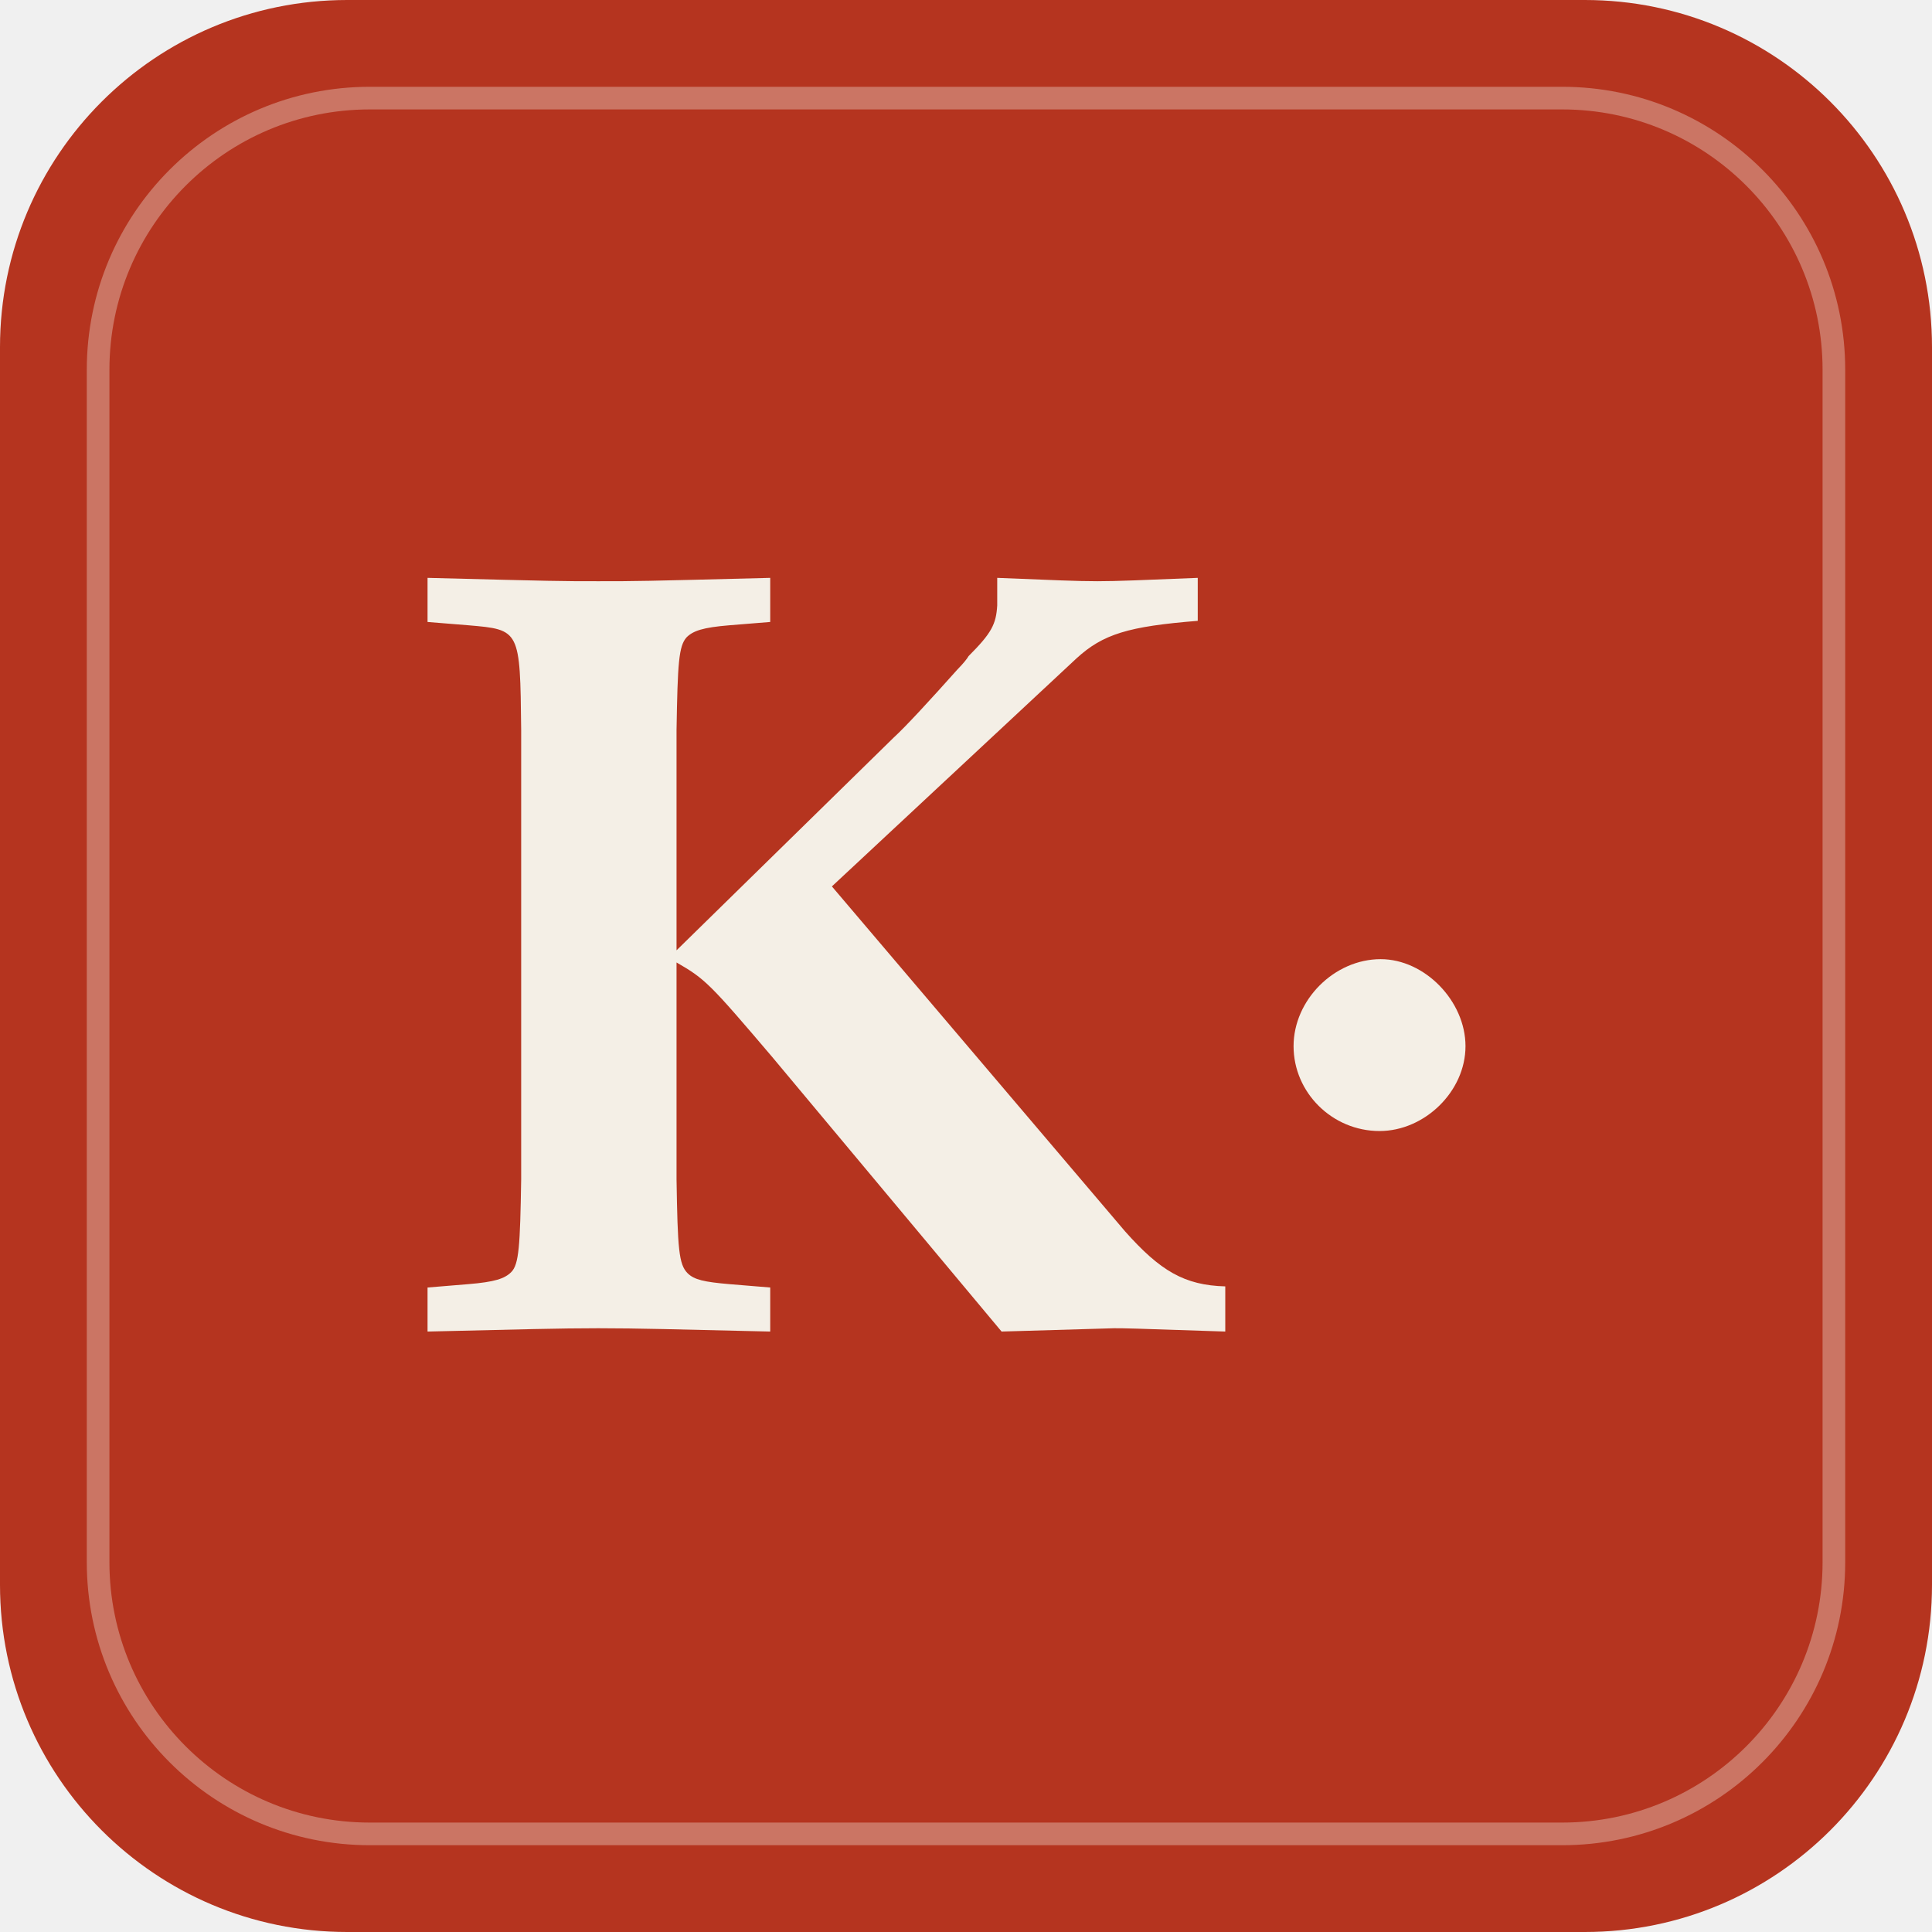
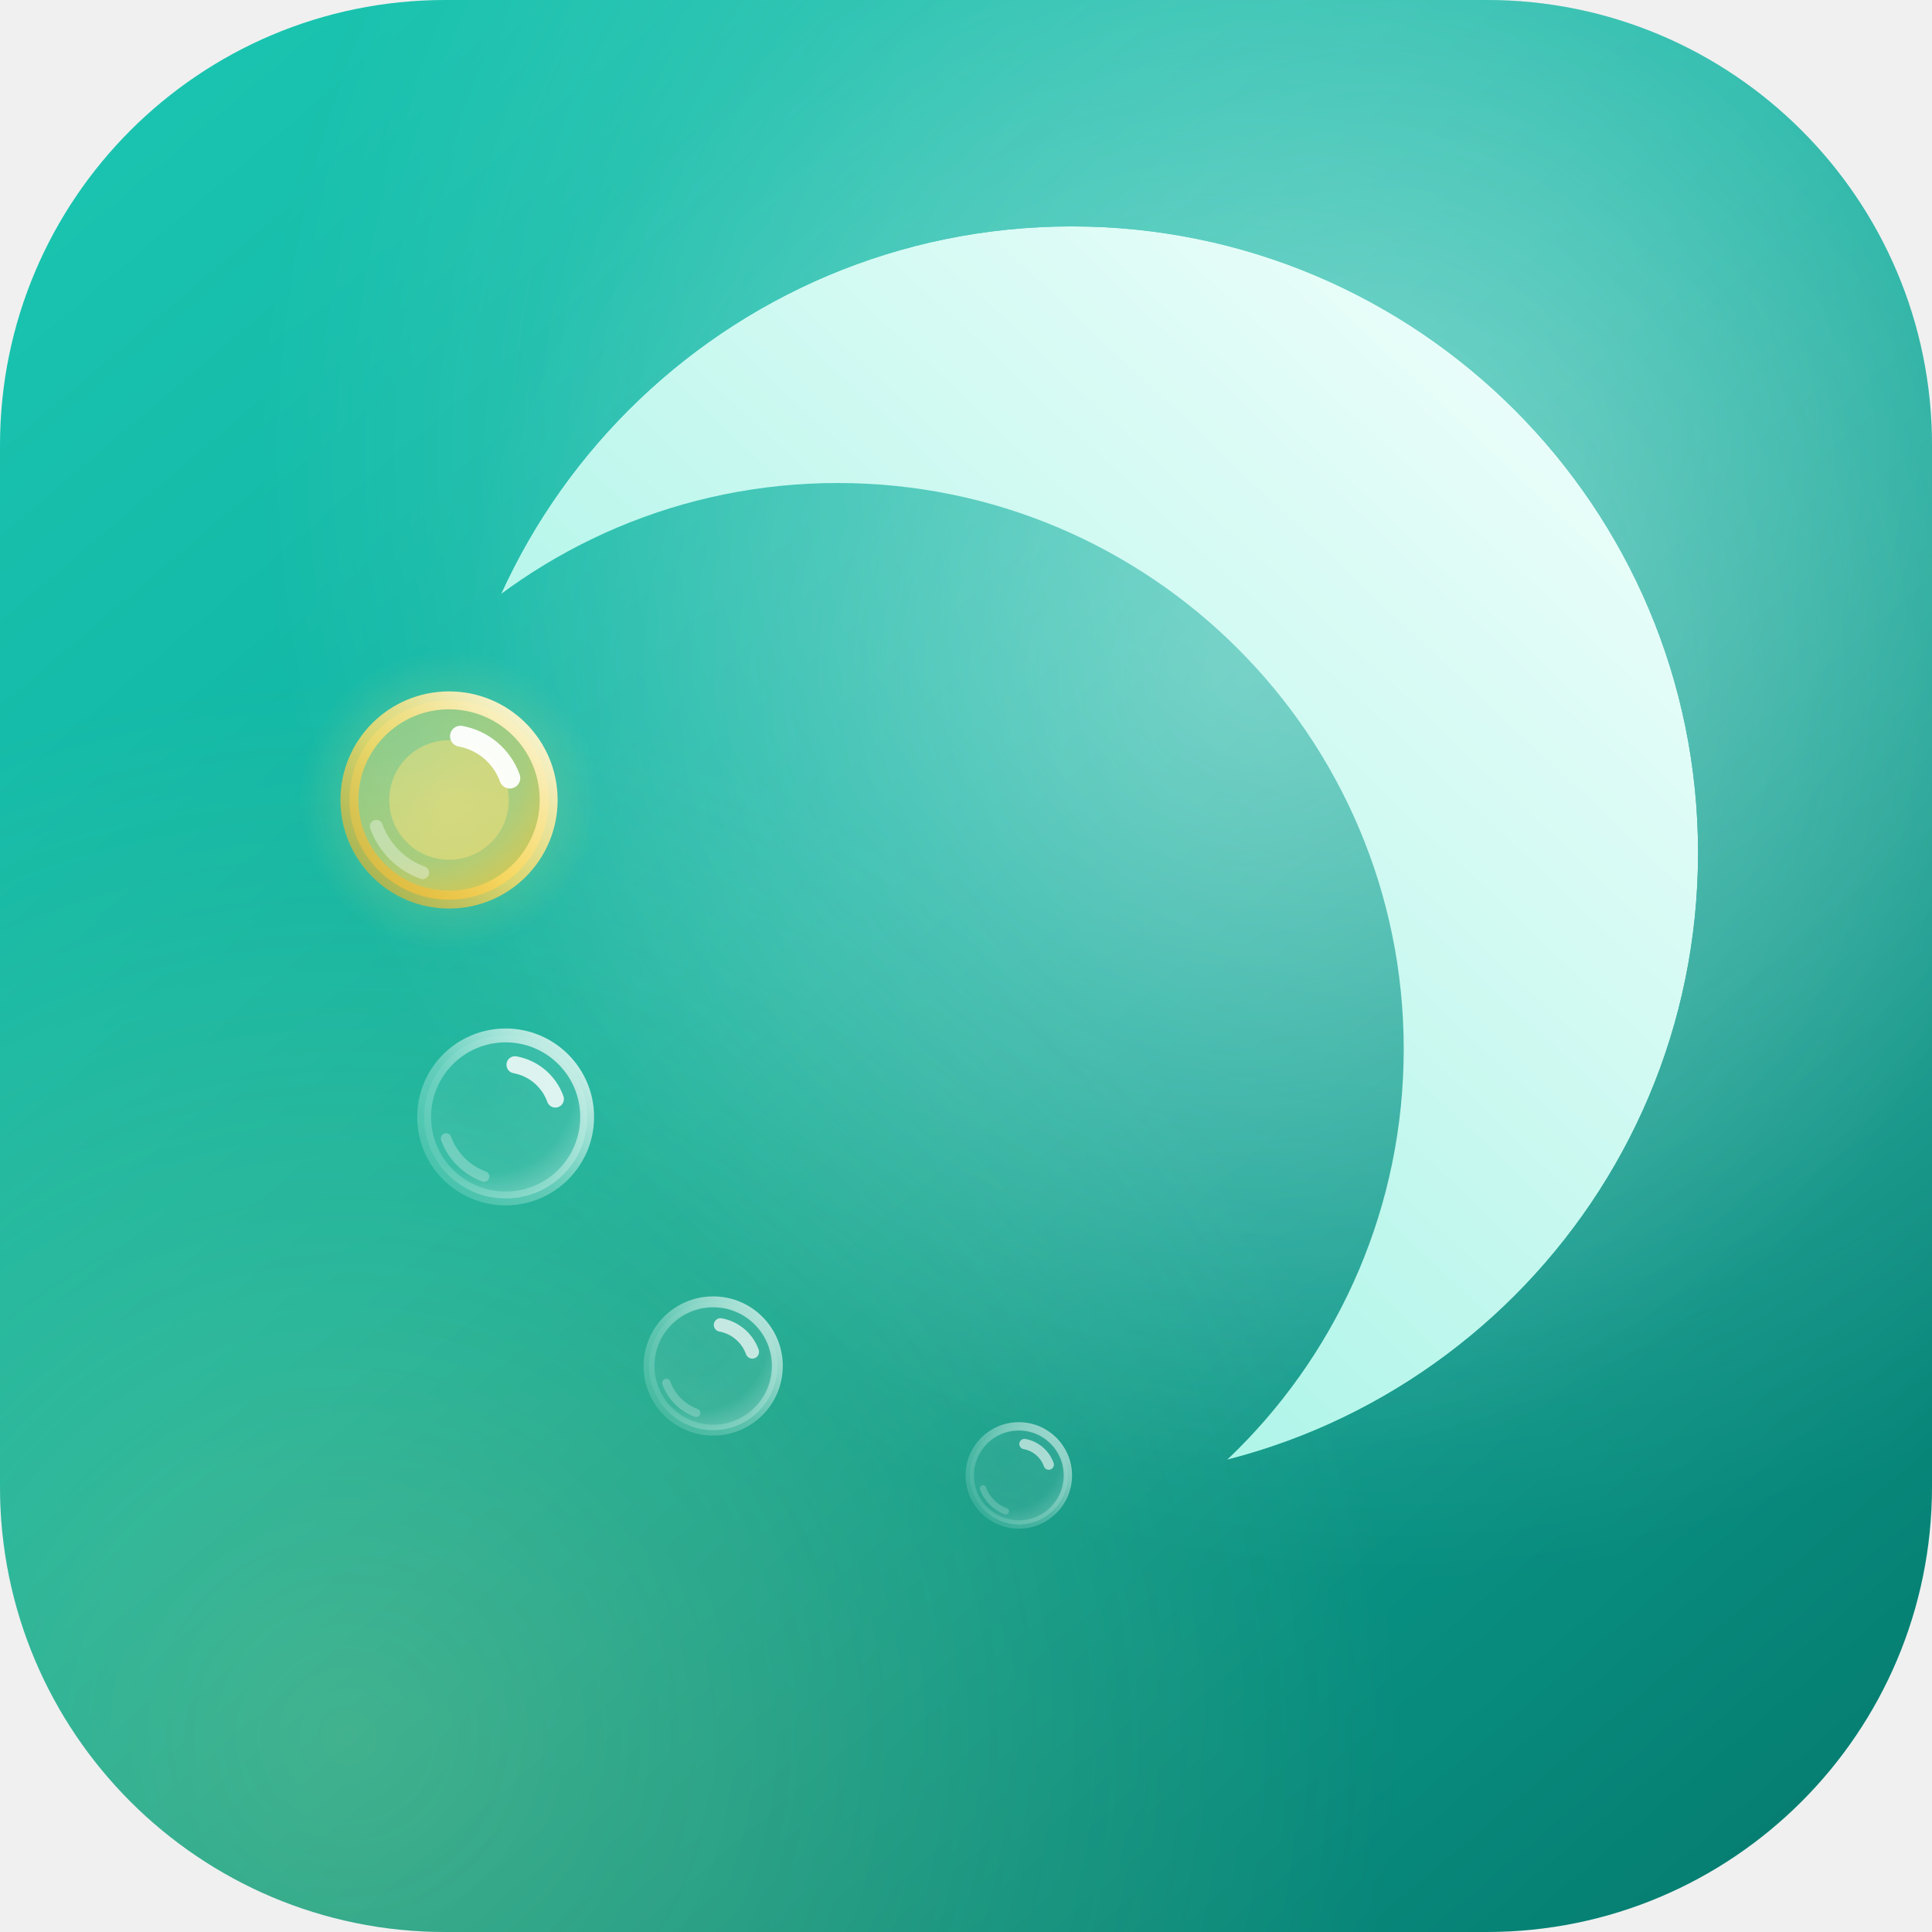
<svg xmlns="http://www.w3.org/2000/svg" viewBox="0 0 512 512">
-   <rect width="512" height="512" rx="92" fill="#b5341f" />
-   <rect x="26" y="26" width="460" height="460" rx="72" fill="none" stroke="#f4efe6" stroke-opacity=".35" stroke-width="6" />
-   <text x="252" y="352" font-family="Palatino, 'Palatino Linotype', Georgia, serif" font-size="292" font-weight="700" text-anchor="middle" fill="#f4efe6">K·</text>
+   <defs>
+     <linearGradient id="tile" x1="0" y1="0" x2=".85" y2="1">
+       <stop offset="0" stop-color="#1cc7b2" />
+       <stop offset=".48" stop-color="#0db09f" />
+       <stop offset="1" stop-color="#067f72" />
+     </linearGradient>
+     <radialGradient id="bloom-mint" gradientUnits="userSpaceOnUse" cx="368" cy="120" r="300">
+       <stop offset="0" stop-color="#f4fffc" stop-opacity=".32" />
+       <stop offset="1" stop-color="#f4fffc" stop-opacity="0" />
+     </radialGradient>
+     <radialGradient id="bloom-lemon" gradientUnits="userSpaceOnUse" cx="92" cy="460" r="280">
+       <stop offset="0" stop-color="#ffe27a" stop-opacity=".22" />
+       <stop offset="1" stop-color="#ffe27a" stop-opacity="0" />
+     </radialGradient>
+     <radialGradient id="halo" gradientUnits="userSpaceOnUse" cx="330" cy="180" r="210">
+       <stop offset="0" stop-color="#f4fffc" stop-opacity=".28" />
+       <stop offset="1" stop-color="#f4fffc" stop-opacity="0" />
+     </radialGradient>
+     <linearGradient id="moonlit" gradientUnits="userSpaceOnUse" x1="440" y1="60" x2="120" y2="400">
+       <stop offset="0" stop-color="#f6fffd" />
+       <stop offset="1" stop-color="#8ef0df" />
+     </linearGradient>
+     <mask id="cres">
+       <circle cx="284" cy="226" r="166" fill="#fff" />
+       <circle cx="222" cy="278" r="150" fill="#000" />
+     </mask>
+     <clipPath id="tileclip">
+       <rect width="512" height="512" rx="118" />
+     </clipPath>
+     <radialGradient id="glass-mint" cx=".38" cy=".3" r=".8">
+       <stop offset="0" stop-color="#ffffff" stop-opacity=".08" />
+       <stop offset=".68" stop-color="#ffffff" stop-opacity=".11" />
+       <stop offset="1" stop-color="#ffffff" stop-opacity=".44" />
+     </radialGradient>
+     <linearGradient id="rim-mint" x1="1" y1="0" x2="0" y2="1">
+       <stop offset="0" stop-color="#ffffff" stop-opacity=".95" />
+       <stop offset=".55" stop-color="#dffcf4" stop-opacity=".38" />
+       <stop offset="1" stop-color="#bff2e6" stop-opacity=".18" />
+     </linearGradient>
+     <radialGradient id="glass-lemon" cx=".38" cy=".3" r=".8">
+       <stop offset="0" stop-color="#ffe27a" stop-opacity=".35" />
+       <stop offset=".62" stop-color="#ffd75e" stop-opacity=".5" />
+       <stop offset="1" stop-color="#ffc531" stop-opacity=".85" />
+     </radialGradient>
+     <linearGradient id="rim-lemon" x1="1" y1="0" x2="0" y2="1">
+       <stop offset="0" stop-color="#fffbe8" stop-opacity="1" />
+       <stop offset=".55" stop-color="#ffdb64" stop-opacity=".8" />
+       <stop offset="1" stop-color="#eda412" stop-opacity=".55" />
+     </linearGradient>
+     <radialGradient id="lemon-glow">
+       <stop offset="0" stop-color="#ffe27a" stop-opacity=".4" />
+       <stop offset="1" stop-color="#ffe27a" stop-opacity="0" />
+     </radialGradient>
+     <g id="bub-mint">
+       <circle r="20" fill="url(#glass-mint)" />
+       <circle r="20" fill="none" stroke="url(#rim-mint)" stroke-width="3.4" />
+       <path d="M 2.3 -12.8 A 13 13 0 0 1 12.2 -4.4" fill="none" stroke="#ffffff" stroke-width="4.2" stroke-linecap="round" opacity=".9" />
+       <path d="M -5.3 14.6 A 15.5 15.5 0 0 1 -14.6 5.3" fill="none" stroke="#ffffff" stroke-width="2.6" stroke-linecap="round" opacity=".3" />
+     </g>
+     <g id="bub-lemon">
+       <circle r="30" fill="url(#lemon-glow)" />
+       <circle r="20" fill="url(#glass-lemon)" />
+       <circle r="12" fill="#ffe27a" opacity=".45" />
+       <circle r="20" fill="none" stroke="url(#rim-lemon)" stroke-width="3.6" />
+       <path d="M 2.3 -12.8 A 13 13 0 0 1 12.2 -4.4" fill="none" stroke="#ffffff" stroke-width="4.2" stroke-linecap="round" opacity=".95" />
+       <path d="M -5.3 14.6 A 15.5 15.5 0 0 1 -14.6 5.3" fill="none" stroke="#ffffff" stroke-width="2.6" stroke-linecap="round" opacity=".35" />
+     </g>
+   </defs>
+   <rect width="512" height="512" rx="118" fill="url(#tile)" />
+   <g clip-path="url(#tileclip)">
+     <rect width="512" height="512" fill="url(#bloom-mint)" />
+     <rect width="512" height="512" fill="url(#bloom-lemon)" />
+     <circle cx="330" cy="180" r="210" fill="url(#halo)" />
+     <use href="#bub-mint" transform="translate(270,391) scale(.65)" opacity=".68" />
+     <use href="#bub-mint" transform="translate(189,362) scale(.85)" opacity=".8" />
+     <use href="#bub-mint" transform="translate(134,296) scale(1.08)" opacity=".92" />
+     <use href="#bub-lemon" transform="translate(119,212) scale(1.32)" />
+     <circle cx="284" cy="226" r="166" fill="url(#moonlit)" mask="url(#cres)" />
+   </g>
</svg>
